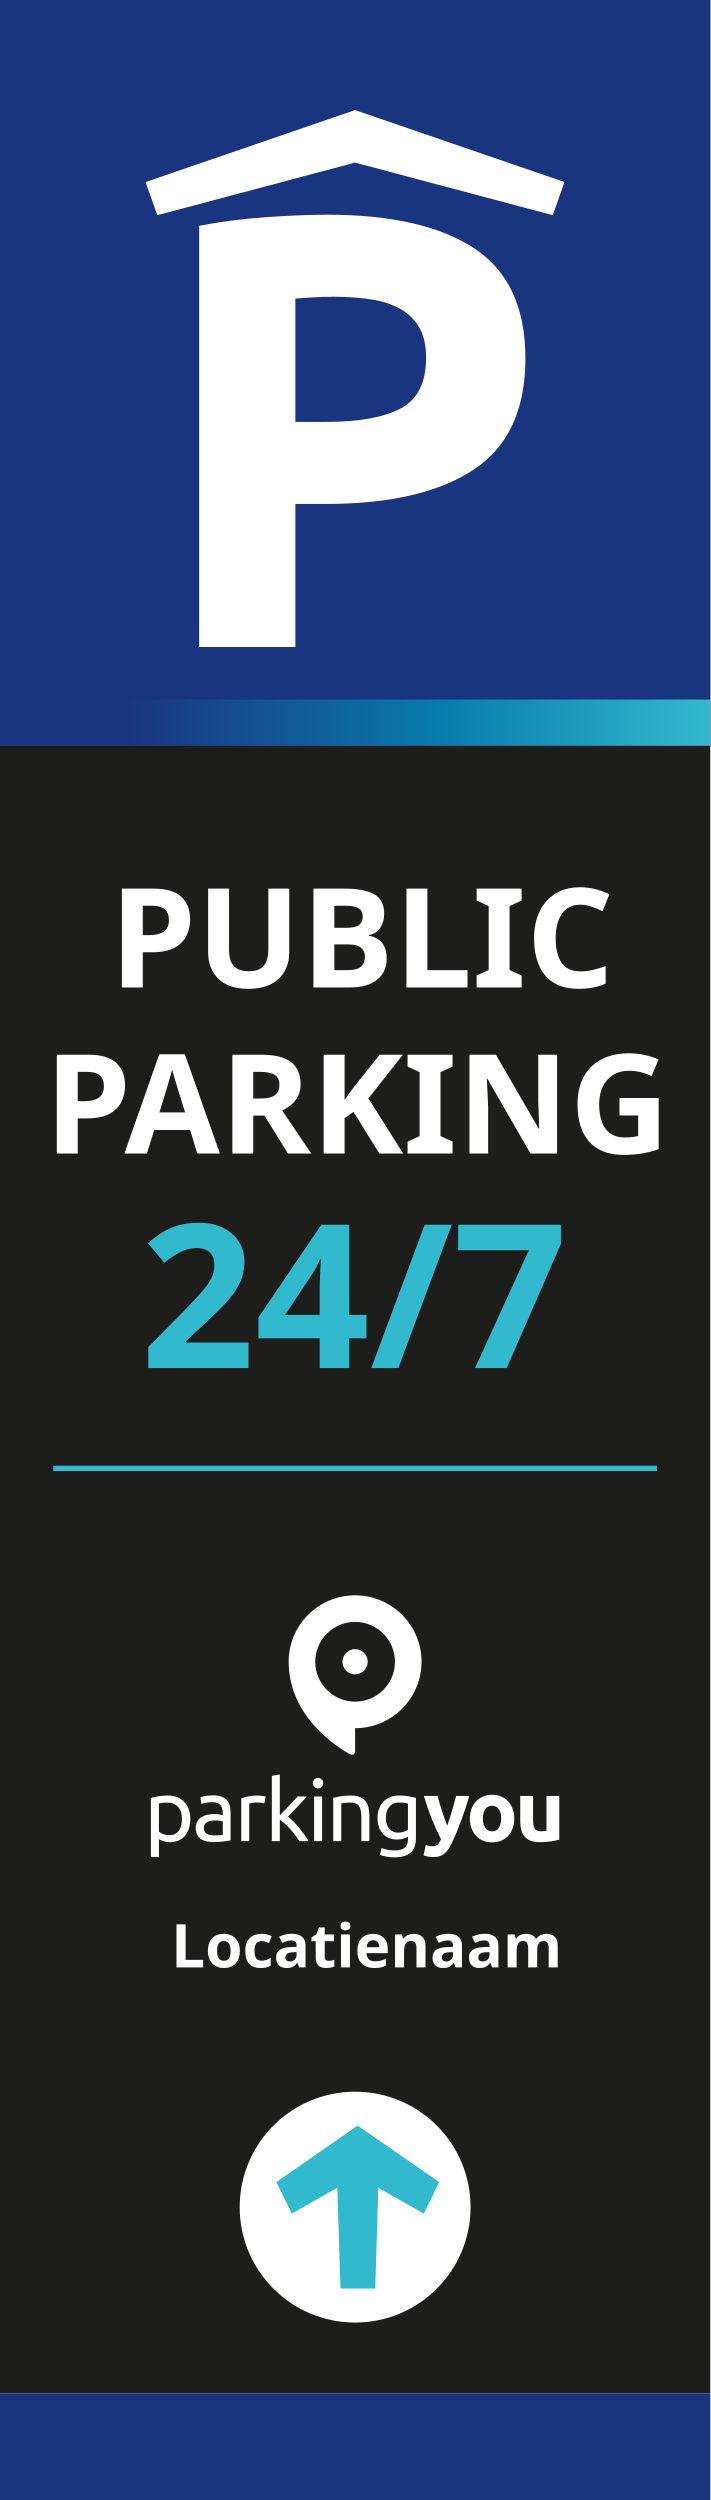
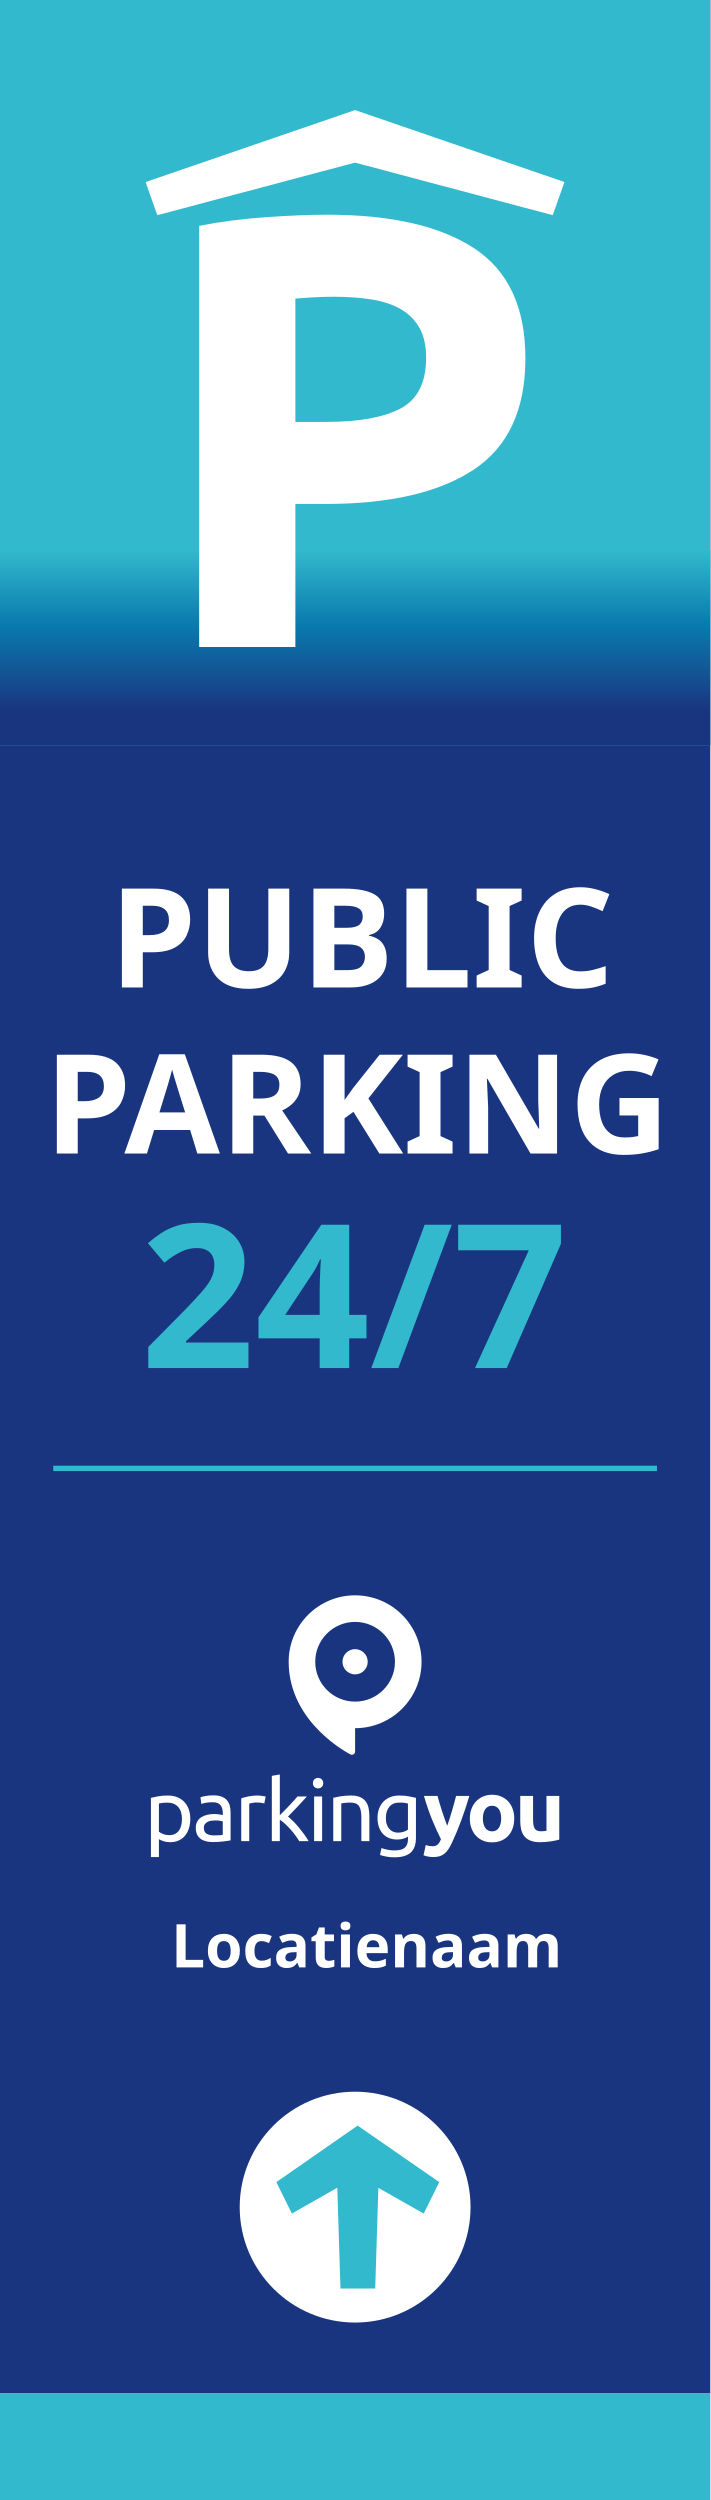
<svg xmlns="http://www.w3.org/2000/svg" width="400mm" height="1408mm" viewBox="0 0 400 1408">
  <defs>
-     <linearGradient id="py-zuil-verloop" gradientUnits="userSpaceOnUse" x1="0" y1="0" x2="400" y2="0">
+     <linearGradient id="py-zuil-verloop" gradientUnits="userSpaceOnUse" x1="0" y1="420" x2="0" y2="310">
      <stop offset="0" stop-color="#1A3580" />
      <stop offset="0.18" stop-color="#1A3580" />
      <stop offset="0.62" stop-color="#097BAE" />
      <stop offset="1" stop-color="#32B9CD" />
    </linearGradient>
  </defs>
  <g id="py-prod-zuil-publiek-parkeren-zonder-teller">
    <g transform="translate(0 0)">
      <g id="body">
-         <rect x="0" y="0" width="400" height="1348" fill="#1D1D1B" id="column" />
+         <rect x="0" y="0" width="400" height="1348" fill="#1A3580" id="column" />
      </g>
      <g id="header">
-         <rect x="0" y="0" width="400" height="420" fill="#1A3580" id="header-navy" />
-         <rect x="0" y="394" width="400" height="26" fill="url(#py-zuil-verloop)" id="header-verloop" />
+         <rect x="0" y="0" width="400" height="420" fill="#32B9CD" id="header-aqua" />
+         <rect x="0" y="310" width="400" height="110" fill="url(#py-zuil-verloop)" id="header-verloop" />
        <g data-element="py-atom-symbol-p-roof" transform="translate(82 62) scale(0.432 0.432)">
          <path d="M156.677 139.628C126.127 141.776 97.181 145.533 69.848 150.885L69.848 700L195.267 700L195.267 513.48L234.662 513.48C318.277 513.48 382.596 498.607 427.617 468.857C472.642 439.111 495.153 390.745 495.153 323.739C495.153 257.283 472.903 209.449 428.422 180.229C383.929 151.019 320.151 136.411 237.075 136.411C214.025 136.411 187.228 137.49 156.677 139.628M294.962 246.957C309.959 249.373 322.701 253.667 333.15 259.822C343.6 265.993 351.643 274.17 357.27 284.344C362.897 294.532 365.708 307.398 365.708 322.934C365.708 355.09 354.719 377.079 332.748 388.861C310.767 400.655 278.078 406.55 234.662 406.55L195.267 406.55L195.267 245.75C201.699 245.225 209.336 244.685 218.184 244.145C227.025 243.619 235.992 243.341 245.118 243.341C263.332 243.341 279.948 244.547 294.962 246.957" fill="#FFFFFF" />
          <path d="M546.074 93.807L530.82 137.015L273.039 68.488L15.254 137.015L0 93.807L273.039 0L546.074 93.807" fill="#FFFFFF" />
        </g>
      </g>
      <g id="headline" data-variable="headline">
        <text x="61.637" y="556.125" font-family="Ubuntu" font-size="77.951" font-weight="bold" fill="#FFFFFF" id="headline-1" xml:space="preserve">PUBLIC</text>
        <text x="25" y="649.666" font-family="Ubuntu" font-size="77.951" font-weight="bold" fill="#FFFFFF" id="headline-2" xml:space="preserve">PARKING</text>
        <text x="79.003" y="770.49" font-family="Ubuntu" font-size="113.029" font-weight="bold" fill="#32B9CD" id="headline-3" xml:space="preserve">24/7</text>
      </g>
      <rect x="30" y="825.49" width="340" height="3" fill="#32B9CD" id="divider" />
      <g id="lockup">
        <g data-element="py-atom-logo-stacked-white" transform="translate(85 898.49) scale(3.118 3.118)">
          <path d="M36.88 19.2C32.904 19.2 29.68 15.976 29.68 12C29.68 8.024 32.904 4.8 36.88 4.8C40.857 4.8 44.08 8.024 44.08 12C44.08 15.976 40.857 19.2 36.88 19.2M36.88 0C30.253 0 24.88 5.372 24.88 11.999C24.88 23.134 36.007 28.716 36.007 28.716C36.39 28.949 36.88 28.671 36.88 28.223L36.88 23.998C43.508 23.998 48.88 18.626 48.88 11.999C48.88 5.372 43.508 0 36.88 0" fill="#FFFFFF" />
          <path d="M34.6 12C34.6 10.741 35.621 9.72 36.88 9.72C38.139 9.72 39.16 10.741 39.16 12C39.16 13.259 38.139 14.28 36.88 14.28C35.621 14.28 34.6 13.259 34.6 12" fill="#FFFFFF" />
          <path d="M5.604 40.383C5.604 39.442 5.371 38.717 4.905 38.21C4.439 37.703 3.818 37.45 3.042 37.45C2.608 37.45 2.269 37.465 2.026 37.496C1.783 37.527 1.589 37.564 1.444 37.605L1.444 42.696C1.62 42.841 1.873 42.981 2.204 43.115C2.535 43.25 2.897 43.317 3.291 43.317C3.705 43.317 4.059 43.242 4.354 43.092C4.649 42.942 4.89 42.735 5.076 42.471C5.262 42.207 5.396 41.896 5.479 41.539C5.562 41.183 5.604 40.797 5.604 40.383M7.11 40.383C7.11 40.994 7.029 41.558 6.869 42.075C6.708 42.593 6.473 43.037 6.162 43.41C5.852 43.783 5.472 44.072 5.022 44.279C4.571 44.486 4.057 44.59 3.477 44.59C3.011 44.59 2.6 44.527 2.243 44.403C1.886 44.279 1.62 44.161 1.444 44.047L1.444 47.275L0 47.275L0 36.58C0.341 36.498 0.769 36.407 1.281 36.308C1.793 36.21 2.385 36.161 3.058 36.161C3.679 36.161 4.238 36.26 4.734 36.456C5.231 36.653 5.655 36.932 6.007 37.294C6.359 37.656 6.63 38.099 6.822 38.622C7.014 39.144 7.11 39.731 7.11 40.383" fill="#FFFFFF" />
          <path d="M11.409 43.363C11.75 43.363 12.053 43.356 12.317 43.34C12.581 43.325 12.801 43.296 12.977 43.255L12.977 40.849C12.873 40.797 12.705 40.753 12.472 40.717C12.239 40.681 11.957 40.663 11.626 40.663C11.409 40.663 11.178 40.678 10.935 40.709C10.692 40.74 10.47 40.805 10.268 40.903C10.066 41.002 9.898 41.136 9.763 41.307C9.629 41.477 9.562 41.702 9.562 41.982C9.562 42.5 9.727 42.859 10.058 43.061C10.389 43.262 10.84 43.363 11.409 43.363M11.285 36.13C11.864 36.13 12.353 36.205 12.752 36.355C13.15 36.505 13.471 36.717 13.714 36.992C13.957 37.266 14.131 37.592 14.234 37.969C14.337 38.347 14.389 38.764 14.389 39.219L14.389 44.264C14.265 44.284 14.091 44.313 13.869 44.349C13.647 44.385 13.396 44.419 13.116 44.45C12.837 44.481 12.534 44.51 12.209 44.535C11.882 44.561 11.559 44.574 11.238 44.574C10.783 44.574 10.364 44.528 9.981 44.434C9.598 44.341 9.267 44.194 8.987 43.992C8.708 43.79 8.491 43.524 8.335 43.193C8.18 42.862 8.103 42.463 8.103 41.997C8.103 41.553 8.193 41.17 8.374 40.849C8.555 40.528 8.801 40.269 9.112 40.073C9.422 39.876 9.784 39.731 10.198 39.638C10.612 39.545 11.047 39.498 11.502 39.498C11.647 39.498 11.797 39.506 11.952 39.522C12.107 39.537 12.255 39.558 12.394 39.584C12.534 39.609 12.656 39.633 12.759 39.654C12.863 39.674 12.935 39.69 12.977 39.7L12.977 39.297C12.977 39.059 12.951 38.823 12.899 38.591C12.847 38.358 12.754 38.151 12.62 37.969C12.485 37.788 12.301 37.643 12.069 37.535C11.836 37.426 11.533 37.372 11.16 37.372C10.684 37.372 10.268 37.405 9.911 37.473C9.554 37.54 9.287 37.61 9.112 37.683L8.941 36.487C9.127 36.404 9.438 36.324 9.872 36.246C10.307 36.169 10.778 36.13 11.285 36.13" fill="#FFFFFF" />
          <path d="M24.758 39.964C25.068 40.202 25.396 40.497 25.743 40.849C26.09 41.201 26.431 41.581 26.768 41.99C27.104 42.399 27.422 42.812 27.722 43.232C28.022 43.651 28.276 44.041 28.483 44.403L26.791 44.403C26.574 44.041 26.323 43.671 26.038 43.293C25.753 42.916 25.456 42.554 25.146 42.207C24.835 41.861 24.519 41.542 24.199 41.252C23.878 40.963 23.573 40.72 23.283 40.523L23.283 44.403L21.839 44.403L21.839 32.607L23.283 32.358L23.283 39.716L24.106 38.893C24.406 38.593 24.701 38.288 24.99 37.977C25.28 37.667 25.554 37.37 25.813 37.085C26.072 36.8 26.294 36.549 26.48 36.332L28.172 36.332C27.934 36.591 27.676 36.875 27.396 37.186C27.117 37.496 26.827 37.809 26.527 38.125C26.227 38.44 25.924 38.756 25.619 39.072C25.314 39.387 25.027 39.685 24.758 39.964" fill="#FFFFFF" />
          <path d="M29.476 36.332L30.92 36.332L30.92 44.404L29.476 44.404ZM30.19 34.873C29.931 34.873 29.711 34.788 29.53 34.616C29.349 34.446 29.259 34.216 29.259 33.926C29.259 33.637 29.349 33.406 29.53 33.235C29.711 33.065 29.931 32.979 30.19 32.979C30.449 32.979 30.669 33.065 30.85 33.235C31.031 33.406 31.121 33.637 31.121 33.926C31.121 34.216 31.031 34.446 30.85 34.616C30.669 34.788 30.449 34.873 30.19 34.873" fill="#FFFFFF" />
          <path d="M32.937 36.565C33.268 36.482 33.708 36.394 34.257 36.301C34.805 36.207 35.436 36.161 36.15 36.161C36.792 36.161 37.325 36.252 37.749 36.433C38.173 36.614 38.513 36.867 38.766 37.193C39.019 37.519 39.198 37.91 39.301 38.365C39.405 38.821 39.457 39.323 39.457 39.871L39.457 44.404L38.013 44.404L38.013 40.182C38.013 39.685 37.979 39.261 37.912 38.909C37.845 38.557 37.734 38.272 37.578 38.055C37.423 37.837 37.216 37.68 36.957 37.582C36.699 37.483 36.378 37.434 35.995 37.434C35.84 37.434 35.679 37.439 35.514 37.45C35.348 37.46 35.191 37.473 35.041 37.488C34.891 37.504 34.756 37.522 34.637 37.542C34.518 37.564 34.433 37.579 34.381 37.589L34.381 44.404L32.937 44.404L32.937 36.565" fill="#FFFFFF" />
          <path d="M46.426 37.605C46.281 37.564 46.087 37.524 45.844 37.488C45.601 37.452 45.272 37.434 44.858 37.434C44.082 37.434 43.485 37.687 43.066 38.195C42.646 38.702 42.437 39.374 42.437 40.213C42.437 40.678 42.496 41.077 42.615 41.408C42.734 41.739 42.894 42.013 43.097 42.23C43.298 42.448 43.531 42.608 43.795 42.712C44.059 42.815 44.331 42.867 44.61 42.867C44.993 42.867 45.345 42.813 45.666 42.704C45.986 42.595 46.24 42.468 46.426 42.323L46.426 37.605M46.442 43.596C46.317 43.679 46.077 43.785 45.72 43.915C45.362 44.044 44.946 44.108 44.47 44.108C43.983 44.108 43.526 44.031 43.097 43.876C42.667 43.721 42.292 43.48 41.971 43.154C41.65 42.828 41.397 42.422 41.211 41.935C41.024 41.449 40.931 40.87 40.931 40.197C40.931 39.607 41.019 39.066 41.195 38.575C41.371 38.083 41.627 37.659 41.963 37.302C42.3 36.945 42.711 36.666 43.197 36.464C43.684 36.262 44.232 36.161 44.843 36.161C45.515 36.161 46.103 36.21 46.605 36.308C47.106 36.407 47.528 36.498 47.87 36.58L47.87 43.783C47.87 45.024 47.549 45.924 46.907 46.484C46.266 47.042 45.293 47.322 43.989 47.322C43.482 47.322 43.003 47.28 42.553 47.197C42.103 47.114 41.712 47.016 41.381 46.902L41.645 45.645C41.935 45.759 42.289 45.86 42.709 45.948C43.127 46.036 43.565 46.08 44.02 46.08C44.879 46.08 45.497 45.909 45.875 45.567C46.253 45.226 46.442 44.683 46.442 43.938L46.442 43.596" fill="#FFFFFF" />
          <path d="M57.515 36.239C57.048 37.812 56.56 39.287 56.052 40.663C55.544 42.039 54.988 43.374 54.387 44.667C54.169 45.133 53.951 45.529 53.733 45.855C53.516 46.181 53.277 46.45 53.018 46.662C52.759 46.874 52.467 47.029 52.14 47.127C51.814 47.225 51.433 47.275 50.998 47.275C50.635 47.275 50.301 47.241 49.995 47.174C49.689 47.107 49.438 47.032 49.241 46.949L49.645 45.102C49.883 45.185 50.095 45.241 50.282 45.272C50.467 45.304 50.665 45.319 50.872 45.319C51.286 45.319 51.604 45.208 51.827 44.986C52.049 44.763 52.238 44.455 52.394 44.062C51.866 43.027 51.337 41.865 50.809 40.577C50.282 39.289 49.784 37.843 49.319 36.239L51.771 36.239C51.875 36.642 51.997 37.08 52.138 37.551C52.278 38.021 52.426 38.497 52.582 38.979C52.738 39.46 52.896 39.928 53.058 40.383C53.218 40.839 53.372 41.253 53.518 41.625C53.653 41.253 53.793 40.839 53.938 40.383C54.084 39.928 54.227 39.46 54.367 38.979C54.507 38.497 54.642 38.021 54.772 37.551C54.902 37.08 55.019 36.642 55.123 36.239L57.515 36.239" fill="#FFFFFF" />
          <path d="M63.267 40.305C63.267 39.592 63.125 39.031 62.841 38.622C62.556 38.212 62.15 38.008 61.622 38.008C61.094 38.008 60.685 38.212 60.396 38.622C60.106 39.031 59.961 39.592 59.961 40.305C59.961 41.02 60.106 41.586 60.396 42.005C60.685 42.424 61.094 42.634 61.622 42.634C62.15 42.634 62.556 42.424 62.841 42.005C63.125 41.586 63.267 41.02 63.267 40.305M65.626 40.305C65.626 40.947 65.534 41.534 65.347 42.067C65.161 42.6 64.892 43.056 64.54 43.433C64.188 43.811 63.767 44.103 63.275 44.311C62.783 44.517 62.232 44.621 61.622 44.621C61.022 44.621 60.476 44.517 59.984 44.311C59.493 44.103 59.071 43.811 58.719 43.433C58.367 43.056 58.093 42.6 57.897 42.067C57.7 41.534 57.602 40.947 57.602 40.305C57.602 39.664 57.703 39.079 57.904 38.551C58.106 38.024 58.386 37.574 58.743 37.201C59.1 36.829 59.524 36.539 60.016 36.332C60.507 36.125 61.042 36.021 61.622 36.021C62.212 36.021 62.752 36.125 63.244 36.332C63.736 36.539 64.157 36.829 64.509 37.201C64.861 37.574 65.135 38.024 65.332 38.551C65.528 39.079 65.626 39.664 65.626 40.305" fill="#FFFFFF" />
          <path d="M73.76 44.124C73.367 44.238 72.86 44.344 72.239 44.442C71.618 44.541 70.966 44.59 70.284 44.59C69.59 44.59 69.013 44.497 68.553 44.31C68.092 44.124 67.727 43.863 67.458 43.526C67.189 43.191 66.998 42.789 66.884 42.323C66.77 41.858 66.713 41.346 66.713 40.787L66.713 36.239L69.026 36.239L69.026 40.507C69.026 41.252 69.124 41.791 69.321 42.122C69.518 42.453 69.885 42.618 70.423 42.618C70.589 42.618 70.765 42.611 70.951 42.595C71.137 42.58 71.303 42.562 71.448 42.541L71.448 36.239L73.76 36.239L73.76 44.124" fill="#FFFFFF" />
          <path d="M20.728 36.348C20.694 36.34 20.662 36.332 20.622 36.324C20.492 36.298 20.35 36.272 20.194 36.247C20.039 36.221 19.881 36.2 19.721 36.185C19.56 36.169 19.418 36.161 19.294 36.161C18.663 36.161 18.094 36.216 17.587 36.324C17.08 36.433 16.655 36.549 16.314 36.673L16.314 44.404L17.757 44.404L17.757 37.62C17.84 37.6 18.013 37.561 18.277 37.504C18.541 37.447 18.808 37.419 19.077 37.419C19.49 37.419 19.83 37.447 20.093 37.504C20.247 37.537 20.371 37.567 20.474 37.595L20.728 36.348" fill="#FFFFFF" />
        </g>
        <text x="96.351" y="1108.05" font-family="Ubuntu" font-size="34" font-weight="bold" fill="#FFFFFF" data-variable="location name" id="location-name" xml:space="preserve">Locatienaam</text>
      </g>
      <g id="direction">
        <g data-element="py-atom-arrow-up-circle" transform="translate(135 1178.05) scale(0.765 0.765)" id="arrow">
          <path d="M169.947 84.973C169.947 131.904 131.904 169.947 84.973 169.947C38.045 169.947 0 131.904 0 84.973C0 38.045 38.045 0 84.973 0C131.904 0 169.947 38.045 169.947 84.973" fill="#FFFFFF" />
          <path d="M146.92 66.562L86.81 24.927L26.958 66.562L38.408 89.721L71.847 70.665L74.182 144.889L99.757 144.889L102.087 70.799L135.47 89.721L146.92 66.562" fill="#32B9CD" />
        </g>
      </g>
      <g id="plinth">
-         <rect x="0" y="1348" width="400" height="60" fill="#1A3580" id="plinth-plate" />
+         <rect x="0" y="1348" width="400" height="60" fill="#32B9CD" id="plinth-plate" />
      </g>
    </g>
  </g>
</svg>
